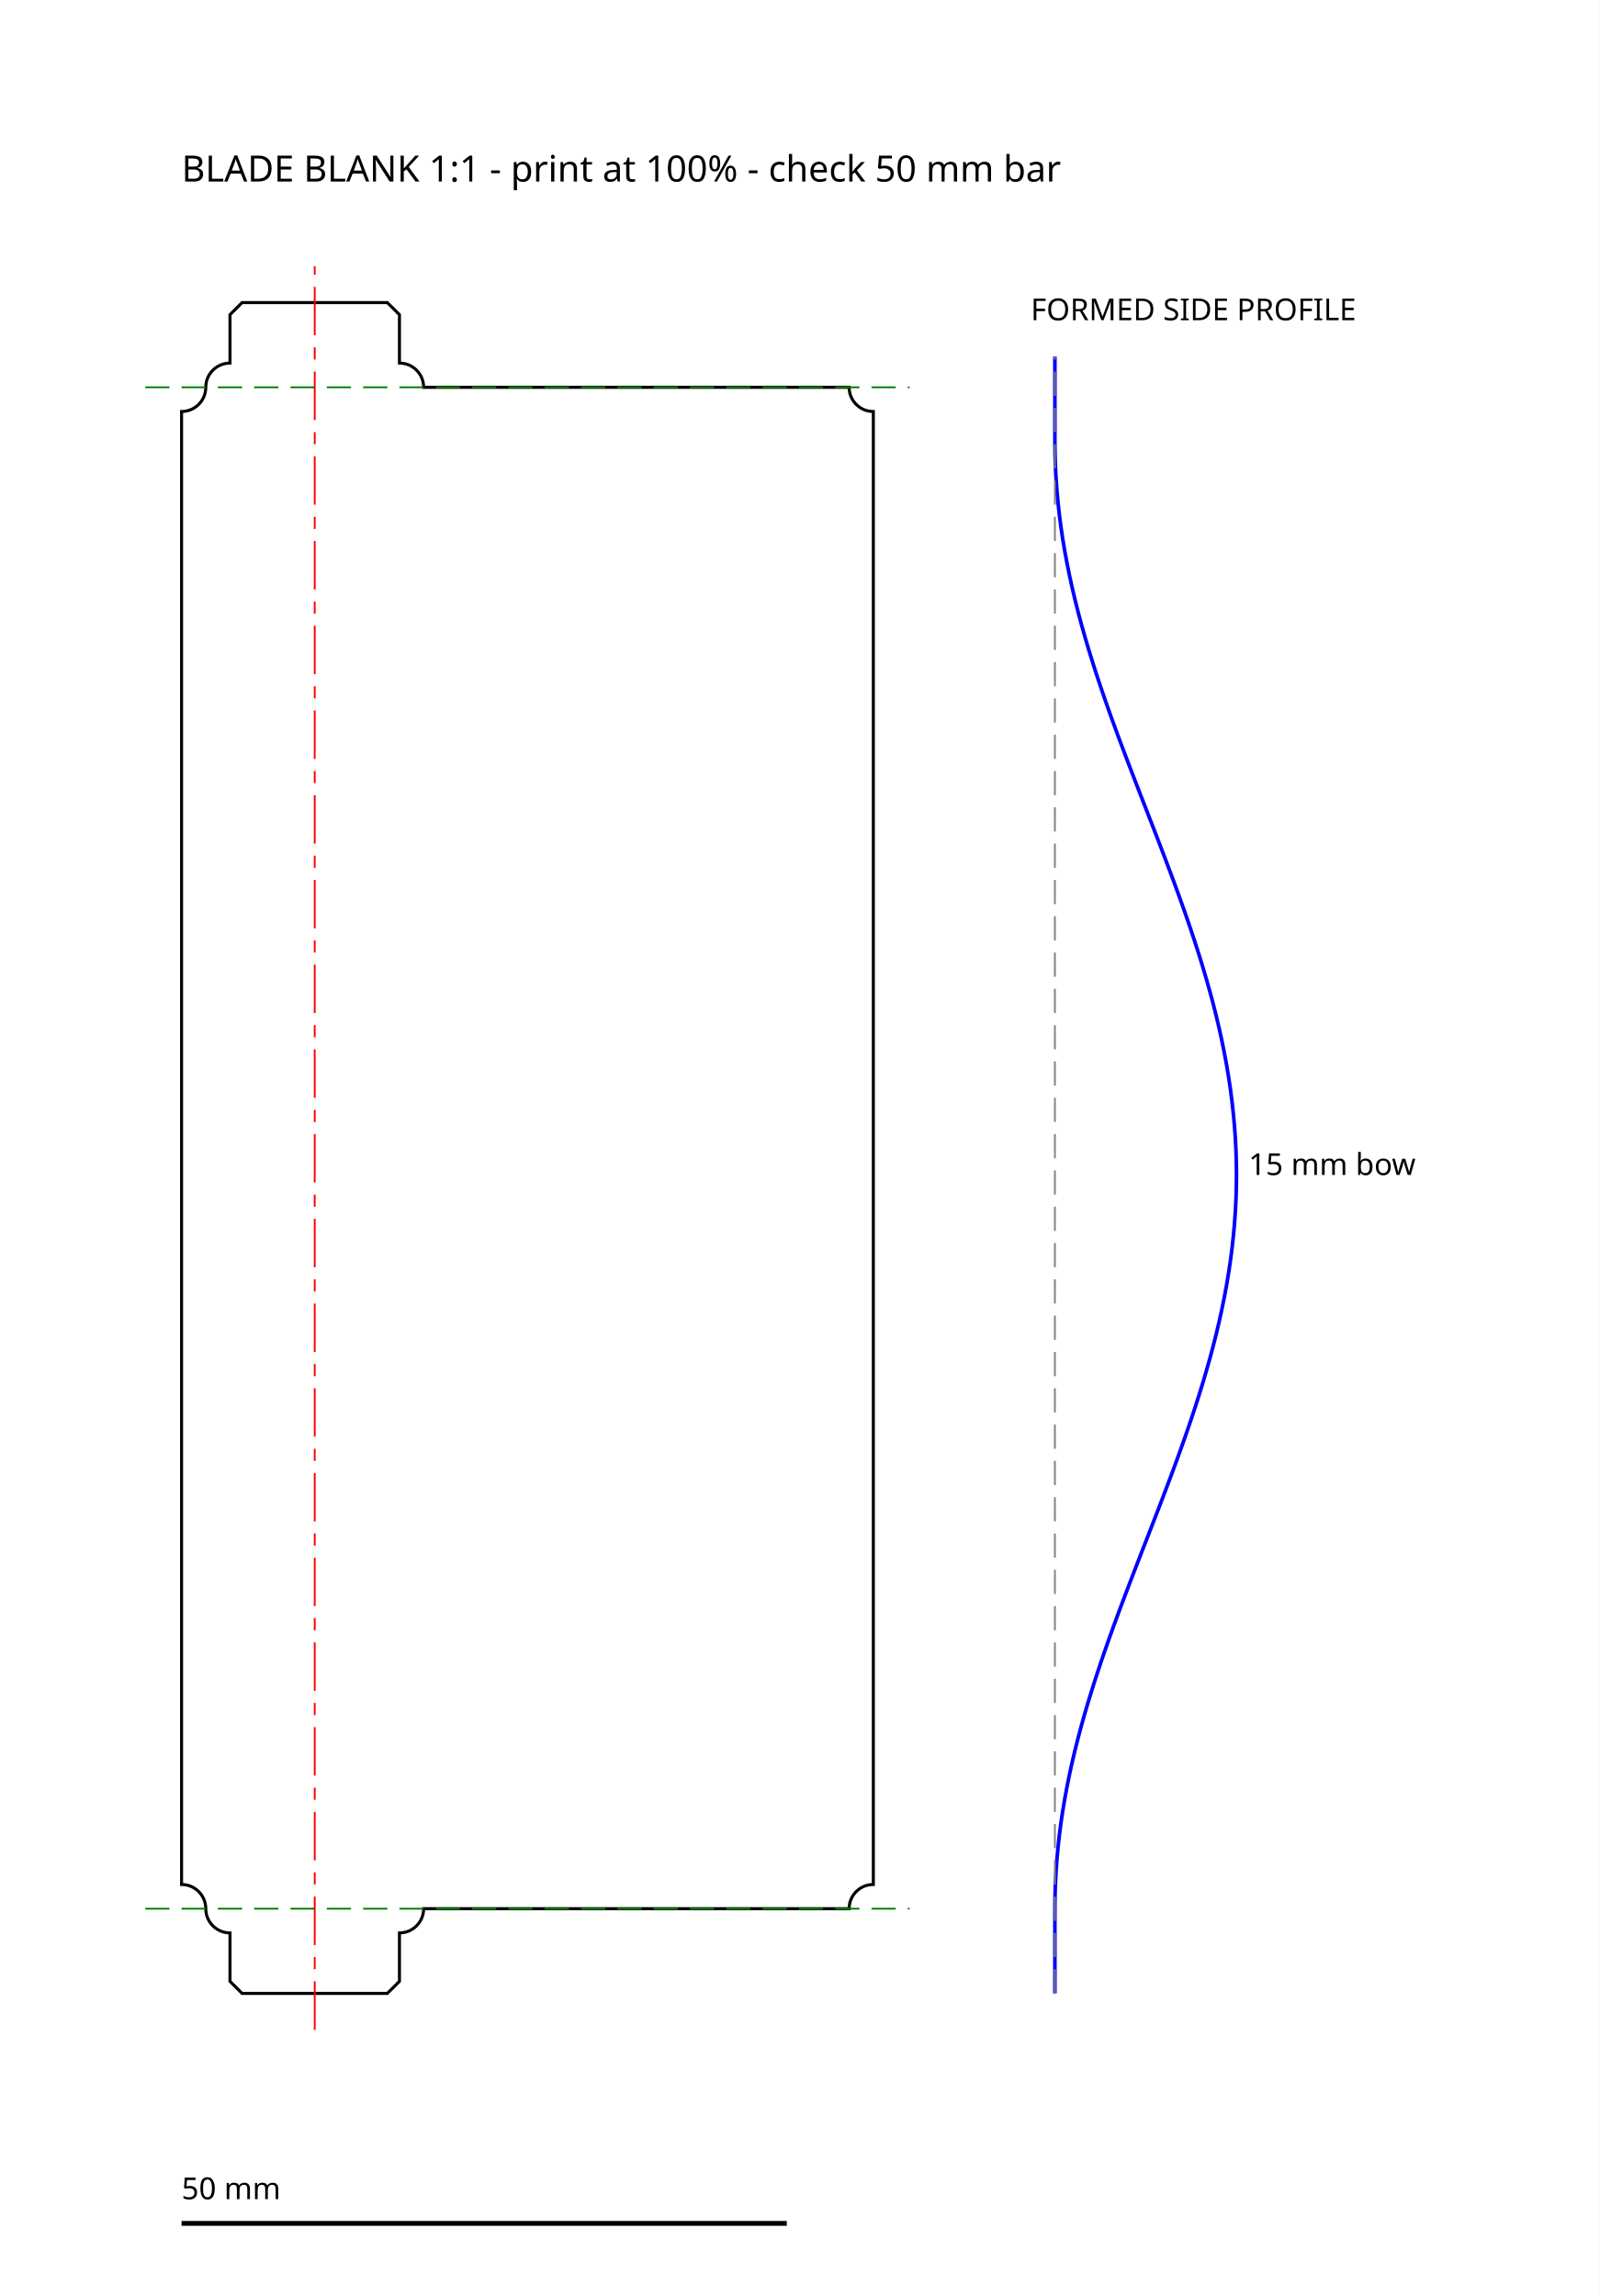
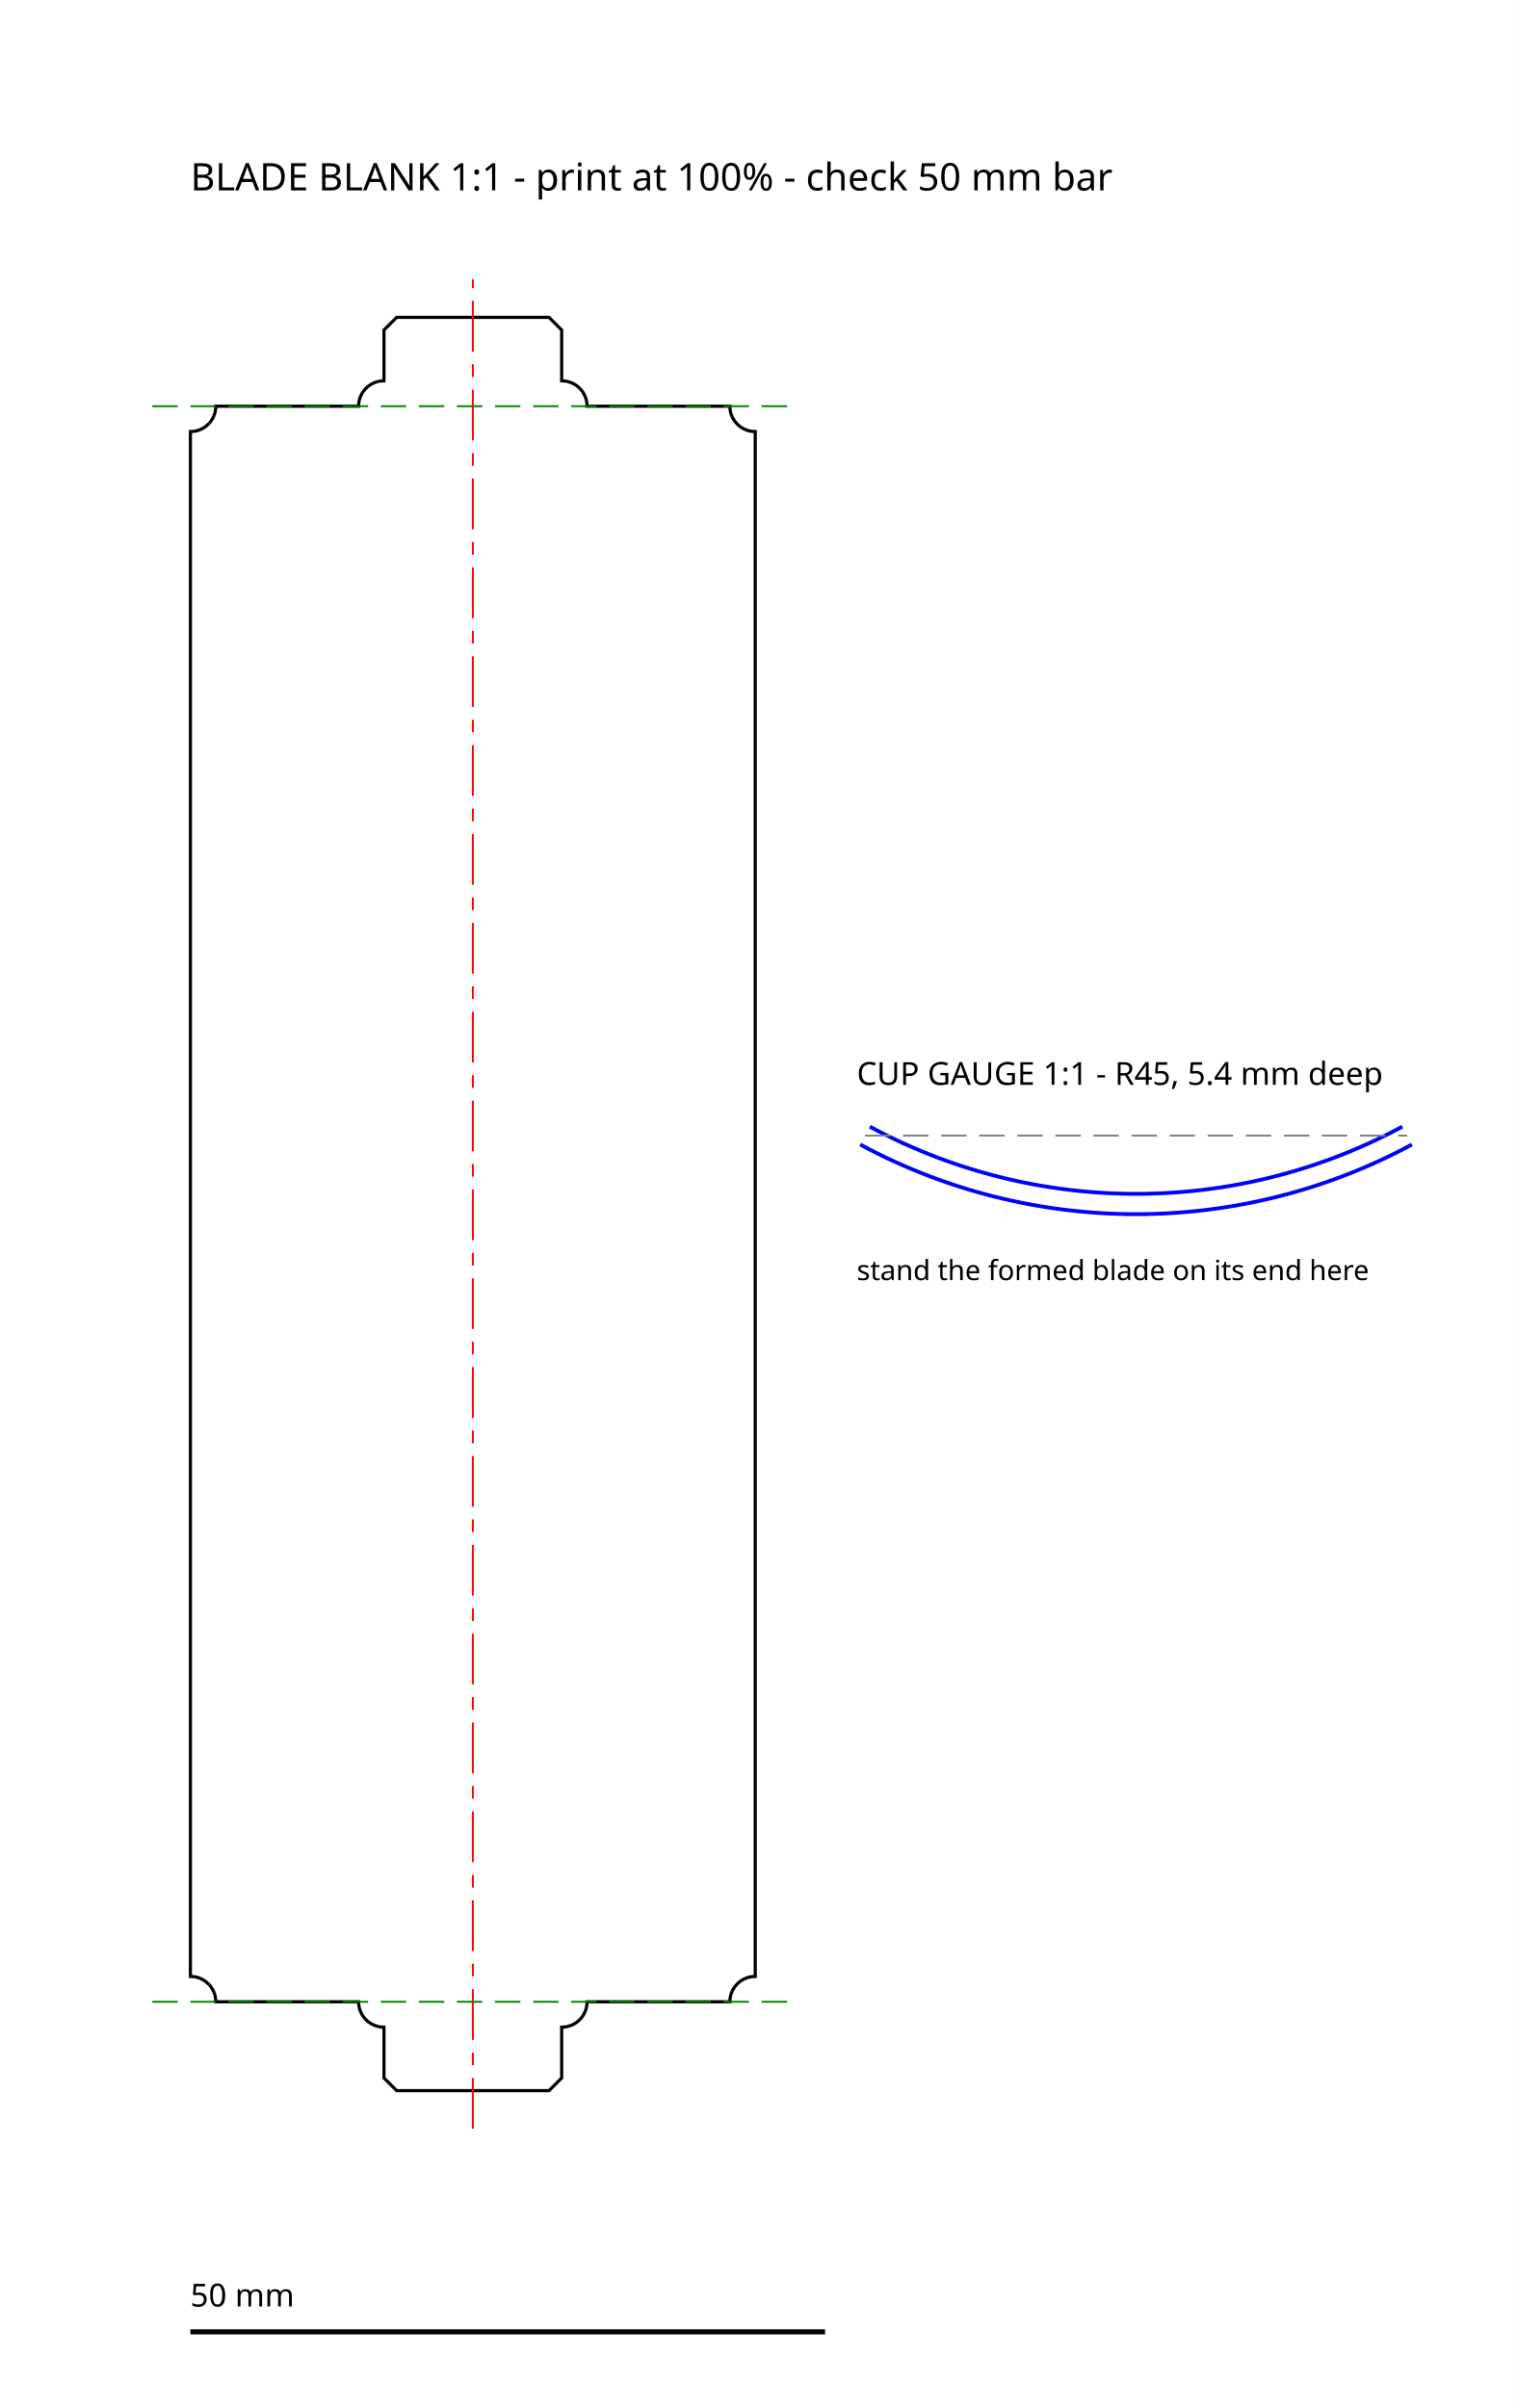
- <svg xmlns="http://www.w3.org/2000/svg" width="132.15mm" height="189.70mm" viewBox="0 0 132.15 189.70">
-   <rect x="0" y="0" width="132.15" height="189.70" fill="white" />
-   <path d="M 20.000 164.700 L 32.000 164.700 L 33.000 163.700 L 33.000 159.700 A 2.000 2.000 0 0 0 35.000 157.700 L 70.150 157.700 A 2.000 2.000 0 0 1 72.150 155.700 L 72.150 34.000 A 2.000 2.000 0 0 1 70.150 32.000 L 35.000 32.000 A 2.000 2.000 0 0 0 33.000 30.000 L 33.000 26.000 L 32.000 25.000 L 20.000 25.000 L 19.000 26.000 L 19.000 30.000 A 2.000 2.000 0 0 0 17.000 32.000 L 17.000 32.000 A 2.000 2.000 0 0 1 15.000 34.000 L 15.000 155.700 A 2.000 2.000 0 0 1 17.000 157.700 L 17.000 157.700 A 2.000 2.000 0 0 0 19.000 159.700 L 19.000 163.700 L 20.000 164.700 Z" fill="none" stroke="black" stroke-width="0.25" />
-   <line x1="26.0" y1="167.7" x2="26.0" y2="22.0" stroke="red" stroke-width="0.15" stroke-dasharray="4 1 1 1" />
-   <line x1="12" y1="157.7" x2="75.15" y2="157.7" stroke="green" stroke-width="0.15" stroke-dasharray="2 1" />
-   <line x1="12" y1="32.0" x2="75.15" y2="32.0" stroke="green" stroke-width="0.15" stroke-dasharray="2 1" />
+ <svg xmlns="http://www.w3.org/2000/svg" width="119.50mm" height="189.70mm" viewBox="0 0 119.50 189.70">
+   <rect x="0" y="0" width="119.50" height="189.70" fill="white" />
+   <path d="M 31.250 164.700 L 43.250 164.700 L 44.250 163.700 L 44.250 159.700 A 2.000 2.000 0 0 0 46.250 157.700 L 57.500 157.700 A 2.000 2.000 0 0 1 59.500 155.700 L 59.500 34.000 A 2.000 2.000 0 0 1 57.500 32.000 L 46.250 32.000 A 2.000 2.000 0 0 0 44.250 30.000 L 44.250 26.000 L 43.250 25.000 L 31.250 25.000 L 30.250 26.000 L 30.250 30.000 A 2.000 2.000 0 0 0 28.250 32.000 L 17.000 32.000 A 2.000 2.000 0 0 1 15.000 34.000 L 15.000 155.700 A 2.000 2.000 0 0 1 17.000 157.700 L 28.250 157.700 A 2.000 2.000 0 0 0 30.250 159.700 L 30.250 163.700 L 31.250 164.700 Z" fill="none" stroke="black" stroke-width="0.25" />
+   <line x1="37.25" y1="167.7" x2="37.25" y2="22.0" stroke="red" stroke-width="0.15" stroke-dasharray="4 1 1 1" />
+   <line x1="12" y1="157.7" x2="62.5" y2="157.7" stroke="green" stroke-width="0.15" stroke-dasharray="2 1" />
+   <line x1="12" y1="32.0" x2="62.5" y2="32.0" stroke="green" stroke-width="0.15" stroke-dasharray="2 1" />
  <text x="15" y="15" font-size="3" font-family="sans-serif">BLADE BLANK 1:1 - print at 100% - check 50 mm bar</text>
  <line x1="15" y1="183.7" x2="65" y2="183.7" stroke="black" stroke-width="0.4" />
  <text x="15" y="181.7" font-size="2.5" font-family="sans-serif">50 mm</text>
-   <polyline points="87.15,164.7 87.150,157.700 87.160,156.690 87.191,155.679 87.242,154.669 87.314,153.659 87.406,152.648 87.517,151.638 87.648,150.627 87.798,149.617 87.967,148.607 88.155,147.596 88.360,146.586 88.582,145.576 88.821,144.565 89.076,143.555 89.347,142.545 89.632,141.534 89.930,140.524 90.242,139.514 90.565,138.503 90.900,137.493 91.245,136.482 91.599,135.472 91.962,134.462 92.332,133.451 92.709,132.441 93.091,131.431 93.477,130.420 93.866,129.410 94.257,128.400 94.650,127.389 95.043,126.379 95.434,125.368 95.823,124.358 96.209,123.348 96.591,122.337 96.968,121.327 97.338,120.317 97.701,119.306 98.055,118.296 98.400,117.286 98.735,116.275 99.058,115.265 99.370,114.255 99.668,113.244 99.953,112.234 100.224,111.223 100.479,110.213 100.718,109.203 100.940,108.192 101.145,107.182 101.333,106.172 101.502,105.161 101.652,104.151 101.783,103.141 101.894,102.130 101.986,101.120 102.058,100.109 102.109,99.099 102.140,98.089 102.150,97.078 102.140,96.068 102.109,95.058 102.058,94.047 101.986,93.037 101.894,92.027 101.783,91.016 101.652,90.006 101.502,88.996 101.333,87.985 101.145,86.975 100.940,85.964 100.718,84.954 100.479,83.944 100.224,82.933 99.953,81.923 99.668,80.913 99.370,79.902 99.058,78.892 98.735,77.882 98.400,76.871 98.055,75.861 97.701,74.850 97.338,73.840 96.968,72.830 96.591,71.819 96.209,70.809 95.823,69.799 95.434,68.788 95.043,67.778 94.650,66.768 94.257,65.757 93.866,64.747 93.477,63.737 93.091,62.726 92.709,61.716 92.332,60.705 91.962,59.695 91.599,58.685 91.245,57.674 90.900,56.664 90.565,55.654 90.242,54.643 89.930,53.633 89.632,52.623 89.347,51.612 89.076,50.602 88.821,49.591 88.582,48.581 88.360,47.571 88.155,46.560 87.967,45.550 87.798,44.540 87.648,43.529 87.517,42.519 87.406,41.509 87.314,40.498 87.242,39.488 87.191,38.478 87.160,37.467 87.150,36.457 87.15,29.457" fill="none" stroke="blue" stroke-width="0.3" />
-   <line x1="87.15" y1="164.7" x2="87.15" y2="29.457" stroke="gray" stroke-width="0.15" stroke-dasharray="2 1" />
-   <text x="85.15" y="26.457" font-size="2.5" font-family="sans-serif">FORMED SIDE PROFILE</text>
-   <text x="103.15" y="97.078" font-size="2.5" font-family="sans-serif">15 mm bow</text>
+   <polyline points="67.766,90.165 68.433,90.517 69.106,90.859 69.785,91.190 70.469,91.509 71.158,91.817 71.852,92.113 72.551,92.399 73.255,92.672 73.963,92.934 74.675,93.184 75.391,93.423 76.111,93.649 76.835,93.864 77.562,94.067 78.292,94.257 79.026,94.436 79.762,94.603 80.501,94.757 81.242,94.899 81.986,95.029 82.731,95.147 83.479,95.252 84.228,95.346 84.978,95.426 85.730,95.495 86.483,95.551 87.236,95.594 87.991,95.625 88.745,95.644 89.500,95.650 90.255,95.644 91.009,95.625 91.764,95.594 92.517,95.551 93.270,95.495 94.022,95.426 94.772,95.346 95.521,95.252 96.269,95.147 97.014,95.029 97.758,94.899 98.499,94.757 99.238,94.603 99.974,94.436 100.708,94.257 101.438,94.067 102.165,93.864 102.889,93.649 103.609,93.423 104.325,93.184 105.037,92.934 105.745,92.672 106.449,92.399 107.148,92.113 107.842,91.817 108.531,91.509 109.215,91.190 109.894,90.859 110.567,90.517 111.234,90.165" fill="none" stroke="blue" stroke-width="0.3" />
+   <polyline points="68.525,88.756 69.169,89.097 69.819,89.426 70.474,89.745 71.134,90.054 71.799,90.351 72.469,90.637 73.143,90.912 73.822,91.176 74.505,91.429 75.193,91.670 75.884,91.900 76.579,92.119 77.277,92.326 77.979,92.522 78.684,92.706 79.392,92.879 80.102,93.039 80.815,93.188 81.531,93.326 82.248,93.451 82.968,93.565 83.689,93.666 84.412,93.756 85.136,93.834 85.862,93.900 86.588,93.954 87.315,93.996 88.043,94.026 88.772,94.044 89.500,94.050 90.228,94.044 90.957,94.026 91.685,93.996 92.412,93.954 93.138,93.900 93.864,93.834 94.588,93.756 95.311,93.666 96.032,93.565 96.752,93.451 97.469,93.326 98.185,93.188 98.898,93.039 99.608,92.879 100.316,92.706 101.021,92.522 101.723,92.326 102.421,92.119 103.116,91.900 103.807,91.670 104.495,91.429 105.178,91.176 105.857,90.912 106.531,90.637 107.201,90.351 107.866,90.054 108.526,89.745 109.181,89.426 109.831,89.097 110.475,88.756" fill="none" stroke="blue" stroke-width="0.3" />
+   <line x1="68.146" y1="89.460" x2="110.854" y2="89.460" stroke="gray" stroke-width="0.15" stroke-dasharray="2 1" />
+   <text x="67.5" y="85.46" font-size="2.5" font-family="sans-serif">CUP GAUGE 1:1 - R45, 5.4 mm deep</text>
+   <text x="67.5" y="100.85" font-size="2.2" font-family="sans-serif">stand the formed blade on its end here</text>
</svg>
